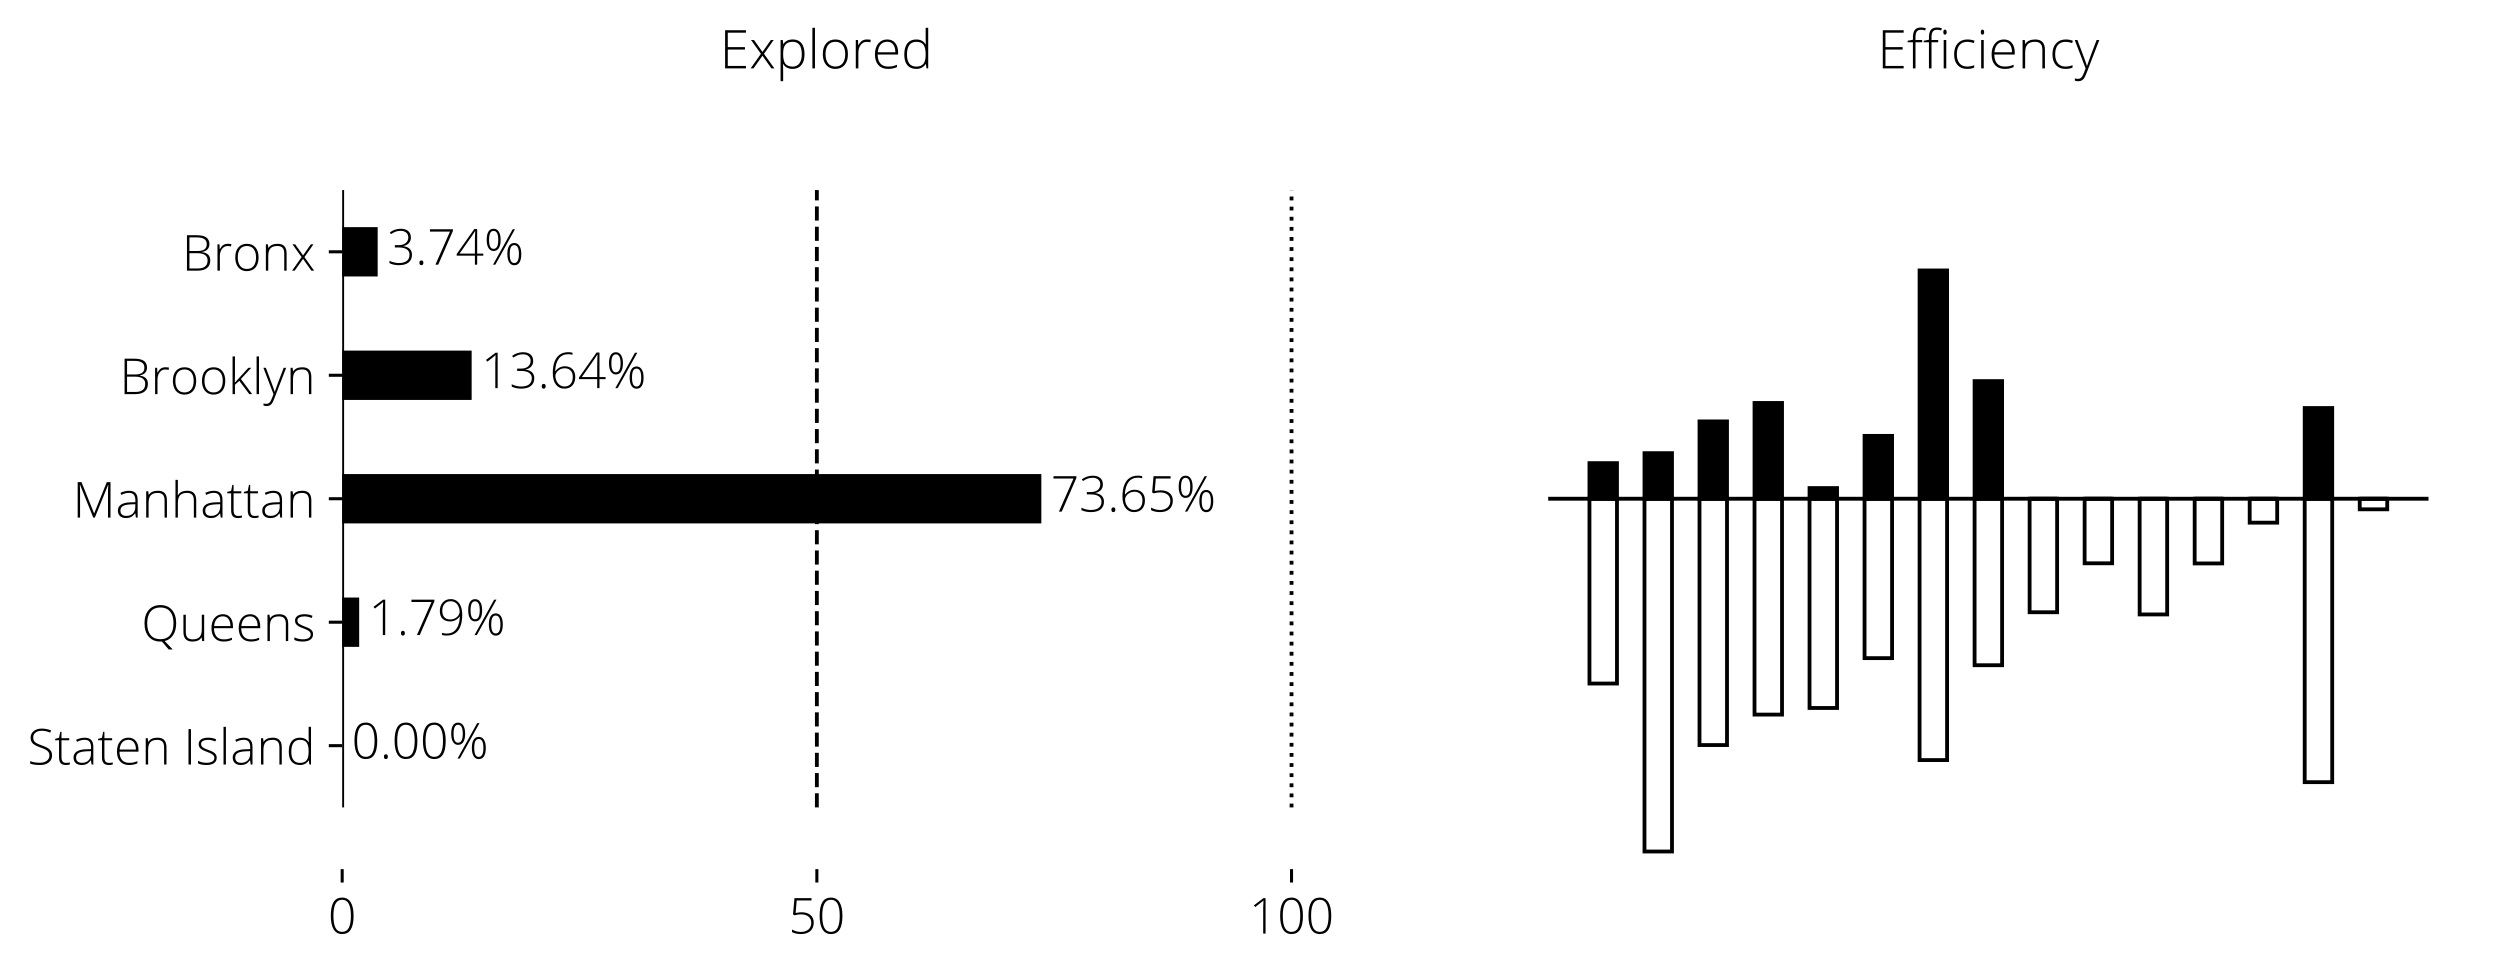
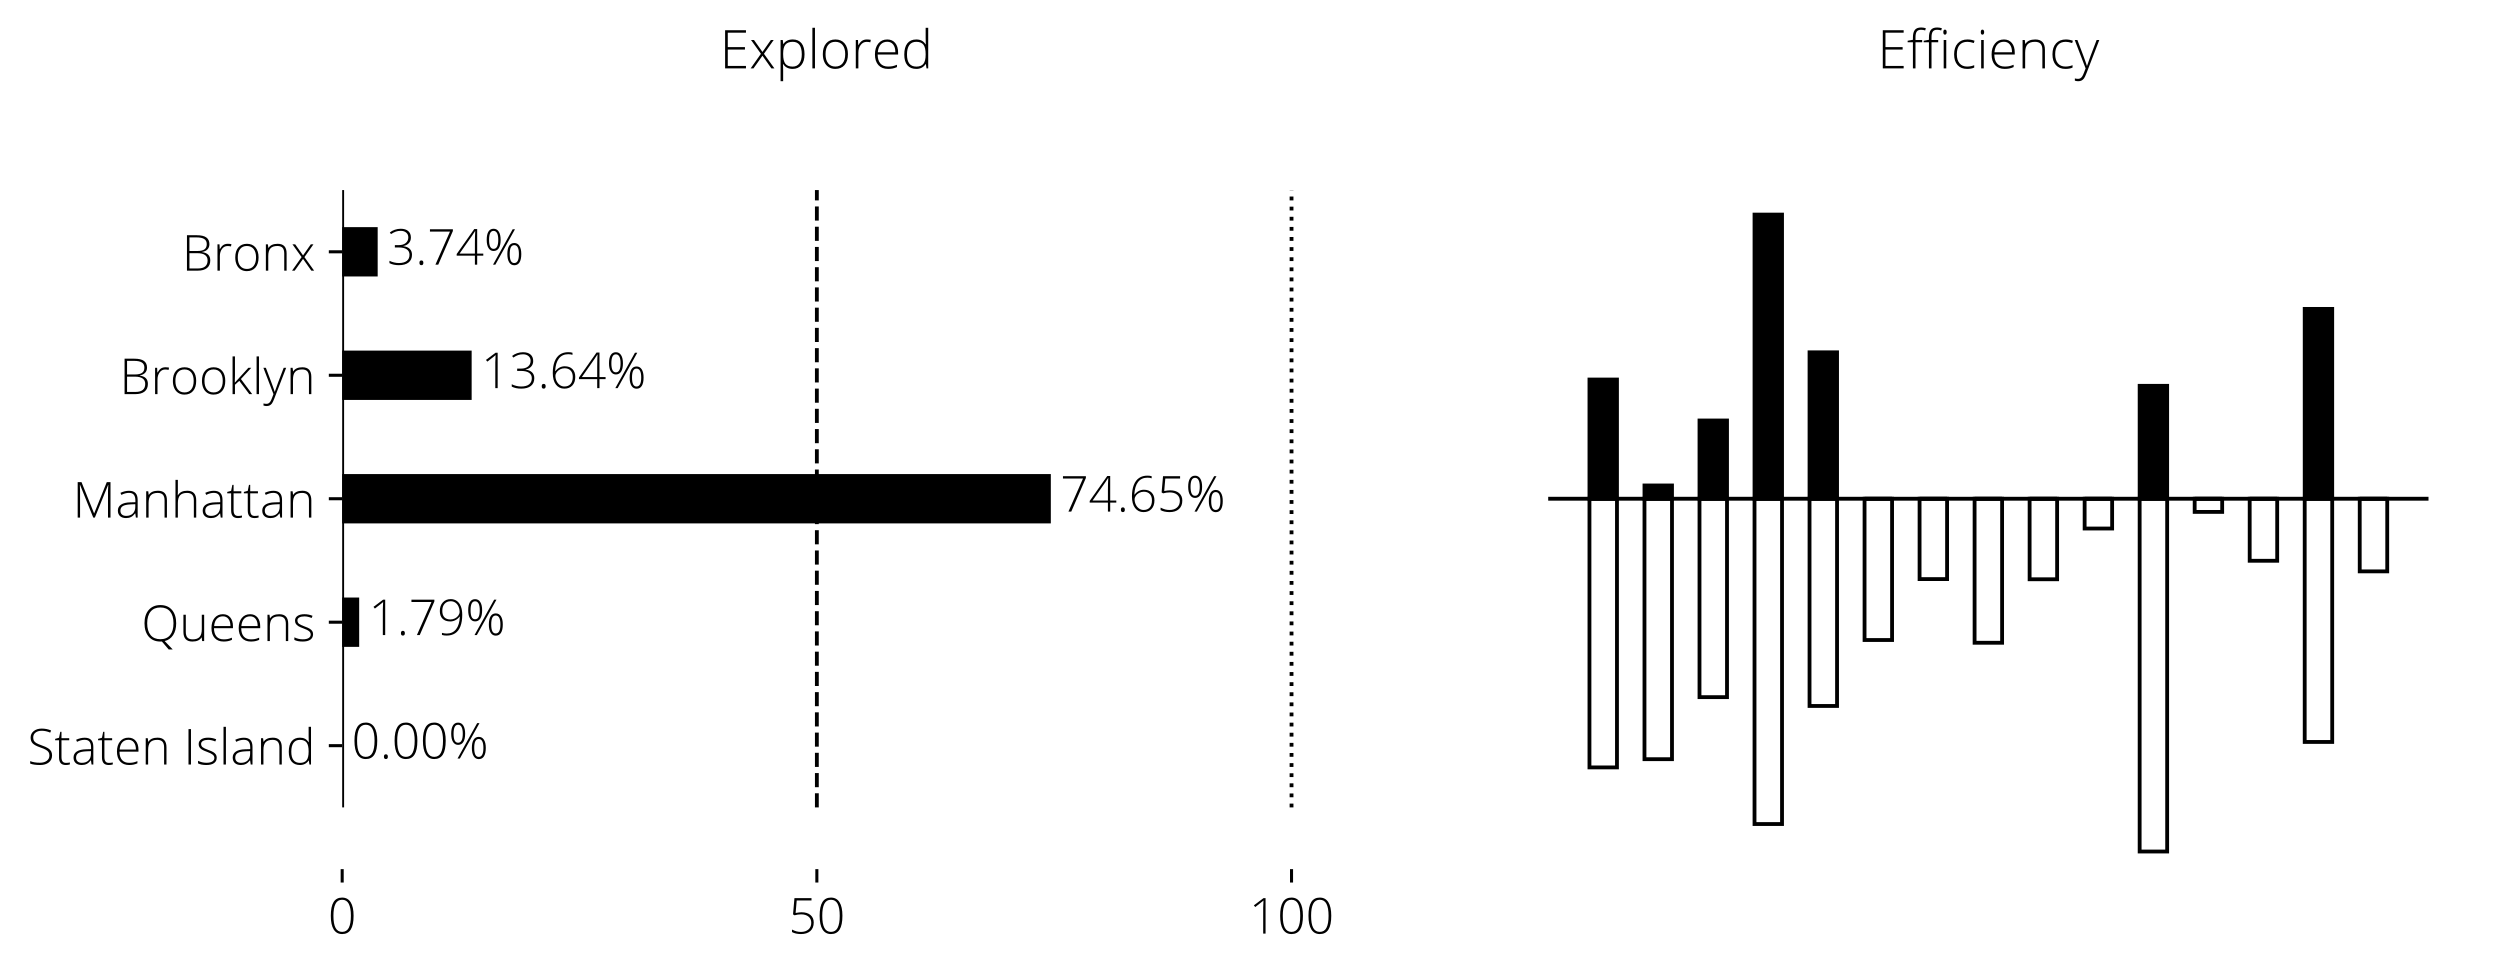
<svg xmlns="http://www.w3.org/2000/svg" xmlns:xlink="http://www.w3.org/1999/xlink" width="654.828pt" height="254.856pt" viewBox="0 0 654.828 254.856" version="1.1">
  <defs>
    <style type="text/css">*{stroke-linejoin: round; stroke-linecap: butt}</style>
  </defs>
  <g id="figure_1">
    <g id="patch_1">
      <path d="M 0 254.856  L 654.828 254.856  L 654.828 0  L 0 0  z " style="fill: #ffffff" />
    </g>
    <g id="axes_1">
      <g id="patch_2">
        <path d="M 89.628 227.654  L 343.265 227.654  L 343.265 33.614  L 89.628 33.614  L 89.628 227.654  z " style="fill: none" />
      </g>
      <g id="patch_3">
-         <path d="M 89.628 201.782  L 89.628 201.782  L 89.628 188.846  L 89.628 188.846  z " clip-path="url(#pdc3c9a7046)" />
+         <path d="M 89.628 201.782  L 89.628 201.782  L 89.628 188.846  L 89.628 188.846  z " clip-path="url(#p07457b409f)" />
      </g>
      <g id="patch_4">
-         <path d="M 89.628 169.442  L 94.08 169.442  L 94.08 156.506  L 89.628 156.506  z " clip-path="url(#pdc3c9a7046)" />
+         <path d="M 89.628 169.442  L 94.08 169.442  L 94.08 156.506  L 89.628 156.506  z " clip-path="url(#p07457b409f)" />
      </g>
      <g id="patch_5">
-         <path d="M 89.628 137.102  L 272.758 137.102  L 272.758 124.166  L 89.628 124.166  z " clip-path="url(#pdc3c9a7046)" />
+         <path d="M 89.628 137.102  L 275.245 137.102  L 275.245 124.166  L 89.628 124.166  z " clip-path="url(#p07457b409f)" />
      </g>
      <g id="patch_6">
-         <path d="M 89.628 104.762  L 123.54 104.762  L 123.54 91.826  L 89.628 91.826  z " clip-path="url(#pdc3c9a7046)" />
+         <path d="M 89.628 104.762  L 123.54 104.762  L 123.54 91.826  L 89.628 91.826  z " clip-path="url(#p07457b409f)" />
      </g>
      <g id="patch_7">
-         <path d="M 89.628 72.422  L 98.926 72.422  L 98.926 59.486  L 89.628 59.486  z " clip-path="url(#pdc3c9a7046)" />
+         <path d="M 89.628 72.422  L 98.926 72.422  L 98.926 59.486  L 89.628 59.486  z " clip-path="url(#p07457b409f)" />
      </g>
      <g id="matplotlib.axis_1">
        <g id="xtick_1">
          <g id="line2d_1">
            <defs>
-               <path id="mf86d883613" d="M 0 0  L 0 3.5  " style="stroke: #000000; stroke-width: 0.8" />
+               <path id="ma275bef04c" d="M 0 0  L 0 3.5  " style="stroke: #000000; stroke-width: 0.8" />
            </defs>
            <g>
-               <use xlink:href="#mf86d883613" x="89.628" y="227.654" style="stroke: #000000; stroke-width: 0.8" />
+               <use xlink:href="#ma275bef04c" x="89.628" y="227.654" style="stroke: #000000; stroke-width: 0.8" />
            </g>
          </g>
          <g id="text_1">
            <g transform="translate(85.91836 244.5322) scale(0.13 -0.13)">
              <defs>
                <path id="OpenSans-Light-30" d="M 3297 2297  Q 3297 1094 2930 515  Q 2563 -63 1819 -63  Q 1103 -63 731 532  Q 359 1128 359 2297  Q 359 3491 720 4066  Q 1081 4641 1819 4641  Q 2541 4641 2919 4045  Q 3297 3450 3297 2297  z M 697 2297  Q 697 1234 975 726  Q 1253 219 1819 219  Q 2409 219 2679 744  Q 2950 1269 2950 2297  Q 2950 3309 2679 3834  Q 2409 4359 1819 4359  Q 1228 4359 962 3834  Q 697 3309 697 2297  z " transform="scale(0.015625)" />
              </defs>
              <use xlink:href="#OpenSans-Light-30" />
            </g>
          </g>
        </g>
        <g id="xtick_2">
          <g id="line2d_2">
            <g>
-               <use xlink:href="#mf86d883613" x="213.96" y="227.654" style="stroke: #000000; stroke-width: 0.8" />
+               <use xlink:href="#ma275bef04c" x="213.96" y="227.654" style="stroke: #000000; stroke-width: 0.8" />
            </g>
          </g>
          <g id="text_2">
            <g transform="translate(206.5398 244.5322) scale(0.13 -0.13)">
              <defs>
                <path id="OpenSans-Light-35" d="M 1678 2747  Q 2409 2747 2829 2394  Q 3250 2041 3250 1422  Q 3250 719 2812 328  Q 2375 -63 1606 -63  Q 1266 -63 959 4  Q 653 72 447 197  L 447 519  Q 784 347 1046 280  Q 1309 213 1606 213  Q 2206 213 2568 530  Q 2931 847 2931 1388  Q 2931 1897 2578 2187  Q 2225 2478 1619 2478  Q 1213 2478 769 2356  L 581 2478  L 763 4569  L 2963 4569  L 2963 4269  L 1056 4269  L 916 2656  Q 1403 2747 1678 2747  z " transform="scale(0.015625)" />
              </defs>
              <use xlink:href="#OpenSans-Light-35" />
              <use xlink:href="#OpenSans-Light-30" x="57.08" />
            </g>
          </g>
        </g>
        <g id="xtick_3">
          <g id="line2d_3">
            <g>
-               <use xlink:href="#mf86d883613" x="338.292" y="227.654" style="stroke: #000000; stroke-width: 0.8" />
+               <use xlink:href="#ma275bef04c" x="338.292" y="227.654" style="stroke: #000000; stroke-width: 0.8" />
            </g>
          </g>
          <g id="text_3">
            <g transform="translate(327.1613 244.5322) scale(0.13 -0.13)">
              <defs>
                <path id="OpenSans-Light-31" d="M 2131 0  L 1825 0  L 1825 3328  Q 1825 3781 1863 4269  Q 1816 4222 1766 4178  Q 1716 4134 800 3419  L 622 3641  L 1863 4569  L 2131 4569  L 2131 0  z " transform="scale(0.015625)" />
              </defs>
              <use xlink:href="#OpenSans-Light-31" />
              <use xlink:href="#OpenSans-Light-30" x="57.08" />
              <use xlink:href="#OpenSans-Light-30" x="114.16" />
            </g>
          </g>
        </g>
      </g>
      <g id="matplotlib.axis_2">
        <g id="ytick_1">
          <g id="line2d_4">
            <defs>
-               <path id="m46cd24f8c4" d="M 0 0  L -3.5 0  " style="stroke: #000000; stroke-width: 0.8" />
+               <path id="m69383dd0d7" d="M 0 0  L -3.5 0  " style="stroke: #000000; stroke-width: 0.8" />
            </defs>
            <g>
-               <use xlink:href="#m46cd24f8c4" x="89.628" y="195.314" style="stroke: #000000; stroke-width: 0.8" />
+               <use xlink:href="#m69383dd0d7" x="89.628" y="195.314" style="stroke: #000000; stroke-width: 0.8" />
            </g>
          </g>
          <g id="text_4">
            <g transform="translate(7.2 200.2532) scale(0.13 -0.13)">
              <defs>
                <path id="OpenSans-Light-53" d="M 3169 1178  Q 3169 606 2748 271  Q 2328 -63 1631 -63  Q 794 -63 347 122  L 347 441  Q 841 231 1606 231  Q 2169 231 2498 489  Q 2828 747 2828 1166  Q 2828 1425 2718 1595  Q 2609 1766 2362 1906  Q 2116 2047 1638 2209  Q 938 2450 670 2729  Q 403 3009 403 3475  Q 403 3988 804 4311  Q 1206 4634 1838 4634  Q 2481 4634 3047 4391  L 2931 4116  Q 2363 4353 1844 4353  Q 1338 4353 1038 4118  Q 738 3884 738 3481  Q 738 3228 830 3065  Q 922 2903 1131 2773  Q 1341 2644 1850 2463  Q 2384 2278 2653 2104  Q 2922 1931 3045 1711  Q 3169 1491 3169 1178  z " transform="scale(0.015625)" />
                <path id="OpenSans-Light-74" d="M 1466 213  Q 1759 213 1978 263  L 1978 13  Q 1753 -63 1459 -63  Q 1009 -63 795 178  Q 581 419 581 934  L 581 3128  L 78 3128  L 78 3309  L 581 3450  L 738 4219  L 897 4219  L 897 3397  L 1894 3397  L 1894 3128  L 897 3128  L 897 978  Q 897 588 1034 400  Q 1172 213 1466 213  z " transform="scale(0.015625)" />
                <path id="OpenSans-Light-61" d="M 2631 0  L 2553 538  L 2528 538  Q 2272 209 2001 73  Q 1731 -63 1363 -63  Q 863 -63 584 193  Q 306 450 306 903  Q 306 1400 720 1675  Q 1134 1950 1919 1966  L 2566 1984  L 2566 2209  Q 2566 2694 2369 2941  Q 2172 3188 1734 3188  Q 1263 3188 756 2925  L 641 3194  Q 1200 3456 1747 3456  Q 2306 3456 2582 3165  Q 2859 2875 2859 2259  L 2859 0  L 2631 0  z M 1381 219  Q 1925 219 2239 530  Q 2553 841 2553 1394  L 2553 1728  L 1959 1703  Q 1244 1669 939 1480  Q 634 1291 634 891  Q 634 572 829 395  Q 1025 219 1381 219  z " transform="scale(0.015625)" />
                <path id="OpenSans-Light-65" d="M 1941 -63  Q 1200 -63 786 393  Q 372 850 372 1672  Q 372 2484 772 2973  Q 1172 3463 1850 3463  Q 2450 3463 2797 3044  Q 3144 2625 3144 1906  L 3144 1656  L 697 1656  Q 703 956 1023 587  Q 1344 219 1941 219  Q 2231 219 2451 259  Q 2672 300 3009 434  L 3009 153  Q 2722 28 2478 -17  Q 2234 -63 1941 -63  z M 1850 3188  Q 1359 3188 1062 2864  Q 766 2541 716 1931  L 2816 1931  Q 2816 2522 2559 2855  Q 2303 3188 1850 3188  z " transform="scale(0.015625)" />
                <path id="OpenSans-Light-6e" d="M 2938 0  L 2938 2203  Q 2938 2716 2722 2948  Q 2506 3181 2053 3181  Q 1444 3181 1161 2873  Q 878 2566 878 1875  L 878 0  L 569 0  L 569 3397  L 831 3397  L 891 2931  L 909 2931  Q 1241 3463 2088 3463  Q 3244 3463 3244 2222  L 3244 0  L 2938 0  z " transform="scale(0.015625)" />
                <path id="OpenSans-Light-20" transform="scale(0.015625)" />
                <path id="OpenSans-Light-49" d="M 647 0  L 647 4569  L 966 4569  L 966 0  L 647 0  z " transform="scale(0.015625)" />
                <path id="OpenSans-Light-73" d="M 2675 884  Q 2675 428 2328 182  Q 1981 -63 1344 -63  Q 663 -63 263 147  L 263 481  Q 775 225 1344 225  Q 1847 225 2108 392  Q 2369 559 2369 838  Q 2369 1094 2161 1269  Q 1953 1444 1478 1613  Q 969 1797 762 1930  Q 556 2063 451 2230  Q 347 2397 347 2638  Q 347 3019 667 3241  Q 988 3463 1563 3463  Q 2113 3463 2606 3256  L 2491 2975  Q 1991 3181 1563 3181  Q 1147 3181 903 3043  Q 659 2906 659 2663  Q 659 2397 848 2237  Q 1038 2078 1588 1881  Q 2047 1716 2256 1583  Q 2466 1450 2570 1281  Q 2675 1113 2675 884  z " transform="scale(0.015625)" />
                <path id="OpenSans-Light-6c" d="M 878 0  L 569 0  L 569 4863  L 878 4863  L 878 0  z " transform="scale(0.015625)" />
                <path id="OpenSans-Light-64" d="M 1813 3463  Q 2181 3463 2450 3328  Q 2719 3194 2931 2869  L 2950 2869  Q 2931 3263 2931 3641  L 2931 4863  L 3238 4863  L 3238 0  L 3034 0  L 2956 519  L 2931 519  Q 2544 -63 1819 -63  Q 1116 -63 744 375  Q 372 813 372 1650  Q 372 2531 740 2997  Q 1109 3463 1813 3463  z M 1813 3181  Q 1256 3181 976 2790  Q 697 2400 697 1656  Q 697 213 1819 213  Q 2394 213 2662 547  Q 2931 881 2931 1650  L 2931 1703  Q 2931 2491 2667 2836  Q 2403 3181 1813 3181  z " transform="scale(0.015625)" />
              </defs>
              <use xlink:href="#OpenSans-Light-53" />
              <use xlink:href="#OpenSans-Light-74" x="54.492" />
              <use xlink:href="#OpenSans-Light-61" x="87.988" />
              <use xlink:href="#OpenSans-Light-74" x="140.967" />
              <use xlink:href="#OpenSans-Light-65" x="174.463" />
              <use xlink:href="#OpenSans-Light-6e" x="229.346" />
              <use xlink:href="#OpenSans-Light-20" x="288.33" />
              <use xlink:href="#OpenSans-Light-49" x="314.307" />
              <use xlink:href="#OpenSans-Light-73" x="339.502" />
              <use xlink:href="#OpenSans-Light-6c" x="386.084" />
              <use xlink:href="#OpenSans-Light-61" x="408.691" />
              <use xlink:href="#OpenSans-Light-6e" x="461.67" />
              <use xlink:href="#OpenSans-Light-64" x="520.654" />
            </g>
          </g>
        </g>
        <g id="ytick_2">
          <g id="line2d_5">
            <g>
-               <use xlink:href="#m46cd24f8c4" x="89.628" y="162.974" style="stroke: #000000; stroke-width: 0.8" />
+               <use xlink:href="#m69383dd0d7" x="89.628" y="162.974" style="stroke: #000000; stroke-width: 0.8" />
            </g>
          </g>
          <g id="text_5">
            <g transform="translate(37.03094 167.9132) scale(0.13 -0.13)">
              <defs>
                <path id="OpenSans-Light-51" d="M 4488 2291  Q 4488 1372 4094 770  Q 3700 169 3003 0  L 4044 -1088  L 3525 -1088  L 2644 -56  L 2541 -63  L 2444 -63  Q 1491 -63 947 570  Q 403 1203 403 2297  Q 403 3388 951 4014  Q 1500 4641 2450 4641  Q 3406 4641 3947 4011  Q 4488 3381 4488 2291  z M 750 2291  Q 750 1309 1187 773  Q 1625 238 2444 238  Q 3269 238 3705 769  Q 4141 1300 4141 2291  Q 4141 3278 3705 3804  Q 3269 4331 2450 4331  Q 1634 4331 1192 3800  Q 750 3269 750 2291  z " transform="scale(0.015625)" />
                <path id="OpenSans-Light-75" d="M 838 3397  L 838 1197  Q 838 684 1053 451  Q 1269 219 1722 219  Q 2328 219 2614 525  Q 2900 831 2900 1522  L 2900 3397  L 3206 3397  L 3206 0  L 2944 0  L 2888 469  L 2869 469  Q 2538 -63 1691 -63  Q 531 -63 531 1178  L 531 3397  L 838 3397  z " transform="scale(0.015625)" />
              </defs>
              <use xlink:href="#OpenSans-Light-51" />
              <use xlink:href="#OpenSans-Light-75" x="76.416" />
              <use xlink:href="#OpenSans-Light-65" x="135.4" />
              <use xlink:href="#OpenSans-Light-65" x="190.283" />
              <use xlink:href="#OpenSans-Light-6e" x="245.166" />
              <use xlink:href="#OpenSans-Light-73" x="304.15" />
            </g>
          </g>
        </g>
        <g id="ytick_3">
          <g id="line2d_6">
            <g>
-               <use xlink:href="#m46cd24f8c4" x="89.628" y="130.634" style="stroke: #000000; stroke-width: 0.8" />
+               <use xlink:href="#m69383dd0d7" x="89.628" y="130.634" style="stroke: #000000; stroke-width: 0.8" />
            </g>
          </g>
          <g id="text_6">
            <g transform="translate(19.03406 135.5732) scale(0.13 -0.13)">
              <defs>
                <path id="OpenSans-Light-4d" d="M 2656 0  L 953 4219  L 928 4219  Q 953 3831 953 3425  L 953 0  L 647 0  L 647 4569  L 1141 4569  L 2759 550  L 2778 550  L 4397 4569  L 4878 4569  L 4878 0  L 4556 0  L 4556 3463  Q 4556 3825 4594 4213  L 4569 4213  L 2859 0  L 2656 0  z " transform="scale(0.015625)" />
                <path id="OpenSans-Light-68" d="M 2938 0  L 2938 2203  Q 2938 2716 2722 2948  Q 2506 3181 2053 3181  Q 1444 3181 1161 2873  Q 878 2566 878 1875  L 878 0  L 569 0  L 569 4863  L 878 4863  L 878 3316  L 863 2881  L 884 2881  Q 1075 3188 1365 3325  Q 1656 3463 2088 3463  Q 3244 3463 3244 2222  L 3244 0  L 2938 0  z " transform="scale(0.015625)" />
              </defs>
              <use xlink:href="#OpenSans-Light-4d" />
              <use xlink:href="#OpenSans-Light-61" x="86.279" />
              <use xlink:href="#OpenSans-Light-6e" x="139.258" />
              <use xlink:href="#OpenSans-Light-68" x="198.242" />
              <use xlink:href="#OpenSans-Light-61" x="257.227" />
              <use xlink:href="#OpenSans-Light-74" x="310.205" />
              <use xlink:href="#OpenSans-Light-74" x="343.701" />
              <use xlink:href="#OpenSans-Light-61" x="377.197" />
              <use xlink:href="#OpenSans-Light-6e" x="430.176" />
            </g>
          </g>
        </g>
        <g id="ytick_4">
          <g id="line2d_7">
            <g>
-               <use xlink:href="#m46cd24f8c4" x="89.628" y="98.294" style="stroke: #000000; stroke-width: 0.8" />
+               <use xlink:href="#m69383dd0d7" x="89.628" y="98.294" style="stroke: #000000; stroke-width: 0.8" />
            </g>
          </g>
          <g id="text_7">
            <g transform="translate(31.31703 103.2332) scale(0.13 -0.13)">
              <defs>
                <path id="OpenSans-Light-42" d="M 647 4569  L 1900 4569  Q 2747 4569 3144 4281  Q 3541 3994 3541 3413  Q 3541 3016 3298 2752  Q 3056 2488 2591 2413  L 2591 2394  Q 3138 2313 3395 2048  Q 3653 1784 3653 1313  Q 3653 681 3234 340  Q 2816 0 2047 0  L 647 0  L 647 4569  z M 966 2534  L 1972 2534  Q 2616 2534 2908 2748  Q 3200 2963 3200 3419  Q 3200 3875 2870 4081  Q 2541 4288 1888 4288  L 966 4288  L 966 2534  z M 966 2253  L 966 281  L 2041 281  Q 3309 281 3309 1313  Q 3309 2253 1972 2253  L 966 2253  z " transform="scale(0.015625)" />
                <path id="OpenSans-Light-72" d="M 1906 3463  Q 2122 3463 2369 3419  L 2309 3122  Q 2097 3175 1869 3175  Q 1434 3175 1156 2806  Q 878 2438 878 1875  L 878 0  L 569 0  L 569 3397  L 831 3397  L 863 2784  L 884 2784  Q 1094 3159 1331 3311  Q 1569 3463 1906 3463  z " transform="scale(0.015625)" />
                <path id="OpenSans-Light-6f" d="M 3378 1703  Q 3378 872 2975 404  Q 2572 -63 1863 -63  Q 1416 -63 1075 153  Q 734 369 553 772  Q 372 1175 372 1703  Q 372 2534 775 2998  Q 1178 3463 1881 3463  Q 2581 3463 2979 2992  Q 3378 2522 3378 1703  z M 697 1703  Q 697 1003 1005 611  Q 1313 219 1875 219  Q 2438 219 2745 611  Q 3053 1003 3053 1703  Q 3053 2406 2742 2793  Q 2431 3181 1869 3181  Q 1306 3181 1001 2795  Q 697 2409 697 1703  z " transform="scale(0.015625)" />
                <path id="OpenSans-Light-6b" d="M 872 1491  L 2606 3397  L 2981 3397  L 1644 1947  L 3097 0  L 2725 0  L 1434 1716  L 878 1209  L 878 0  L 569 0  L 569 4863  L 878 4863  L 878 2425  L 856 1491  L 872 1491  z " transform="scale(0.015625)" />
                <path id="OpenSans-Light-79" d="M 0 3397  L 319 3397  L 1038 1491  Q 1366 613 1453 306  L 1472 306  Q 1603 709 1900 1509  L 2619 3397  L 2938 3397  L 1416 -550  Q 1231 -1031 1106 -1200  Q 981 -1369 814 -1453  Q 647 -1538 409 -1538  Q 231 -1538 13 -1472  L 13 -1203  Q 194 -1253 403 -1253  Q 563 -1253 684 -1178  Q 806 -1103 904 -945  Q 1003 -788 1133 -445  Q 1263 -103 1300 0  L 0 3397  z " transform="scale(0.015625)" />
              </defs>
              <use xlink:href="#OpenSans-Light-42" />
              <use xlink:href="#OpenSans-Light-72" x="62.695" />
              <use xlink:href="#OpenSans-Light-6f" x="101.611" />
              <use xlink:href="#OpenSans-Light-6f" x="160.205" />
              <use xlink:href="#OpenSans-Light-6b" x="218.799" />
              <use xlink:href="#OpenSans-Light-6c" x="267.188" />
              <use xlink:href="#OpenSans-Light-79" x="289.795" />
              <use xlink:href="#OpenSans-Light-6e" x="335.693" />
            </g>
          </g>
        </g>
        <g id="ytick_5">
          <g id="line2d_8">
            <g>
-               <use xlink:href="#m46cd24f8c4" x="89.628" y="65.954" style="stroke: #000000; stroke-width: 0.8" />
+               <use xlink:href="#m69383dd0d7" x="89.628" y="65.954" style="stroke: #000000; stroke-width: 0.8" />
            </g>
          </g>
          <g id="text_8">
            <g transform="translate(47.65641 70.89317) scale(0.13 -0.13)">
              <defs>
                <path id="OpenSans-Light-78" d="M 1403 1747  L 219 3397  L 575 3397  L 1588 1966  L 2591 3397  L 2931 3397  L 1766 1747  L 3016 0  L 2656 0  L 1588 1516  L 513 0  L 172 0  L 1403 1747  z " transform="scale(0.015625)" />
              </defs>
              <use xlink:href="#OpenSans-Light-42" />
              <use xlink:href="#OpenSans-Light-72" x="62.695" />
              <use xlink:href="#OpenSans-Light-6f" x="101.611" />
              <use xlink:href="#OpenSans-Light-6e" x="160.205" />
              <use xlink:href="#OpenSans-Light-78" x="219.189" />
            </g>
          </g>
        </g>
      </g>
      <g id="LineCollection_1">
-         <path d="M 89.628 211.484  L 89.628 49.784  " clip-path="url(#pdc3c9a7046)" style="fill: none; stroke: #000000" />
+         <path d="M 89.628 211.484  L 89.628 49.784  " clip-path="url(#p07457b409f)" style="fill: none; stroke: #000000" />
      </g>
      <g id="LineCollection_2">
-         <path d="M 213.96 211.484  L 213.96 49.784  " clip-path="url(#pdc3c9a7046)" style="fill: none; stroke-dasharray: 3.7,1.6; stroke-dashoffset: 0; stroke: #000000" />
+         <path d="M 213.96 211.484  L 213.96 49.784  " clip-path="url(#p07457b409f)" style="fill: none; stroke-dasharray: 3.7,1.6; stroke-dashoffset: 0; stroke: #000000" />
      </g>
      <g id="LineCollection_3">
-         <path d="M 338.292 211.484  L 338.292 49.784  " clip-path="url(#pdc3c9a7046)" style="fill: none; stroke-dasharray: 1,1.65; stroke-dashoffset: 0; stroke: #000000" />
+         <path d="M 338.292 211.484  L 338.292 49.784  " clip-path="url(#p07457b409f)" style="fill: none; stroke-dasharray: 1,1.65; stroke-dashoffset: 0; stroke: #000000" />
      </g>
      <g id="text_9">
        <g transform="translate(92.11507 198.6911) scale(0.13 -0.13)">
          <defs>
            <path id="OpenSans-Light-2e" d="M 506 244  Q 506 550 756 550  Q 1013 550 1013 244  Q 1013 -63 756 -63  Q 506 -63 506 244  z " transform="scale(0.015625)" />
            <path id="OpenSans-Light-25" d="M 659 3206  Q 659 2625 800 2333  Q 941 2041 1241 2041  Q 1844 2041 1844 3206  Q 1844 3781 1689 4070  Q 1534 4359 1241 4359  Q 941 4359 800 4070  Q 659 3781 659 3206  z M 2150 3206  Q 2150 2500 1915 2133  Q 1681 1766 1241 1766  Q 825 1766 589 2142  Q 353 2519 353 3206  Q 353 3903 578 4268  Q 803 4634 1241 4634  Q 1675 4634 1912 4257  Q 2150 3881 2150 3206  z M 3322 1369  Q 3322 791 3462 502  Q 3603 213 3903 213  Q 4506 213 4506 1369  Q 4506 2522 3903 2522  Q 3603 2522 3462 2236  Q 3322 1950 3322 1369  z M 4813 1369  Q 4813 663 4581 295  Q 4350 -72 3909 -72  Q 3484 -72 3250 308  Q 3016 688 3016 1369  Q 3016 2072 3245 2434  Q 3475 2797 3909 2797  Q 4338 2797 4575 2422  Q 4813 2047 4813 1369  z M 4000 4569  L 1466 0  L 1166 0  L 3700 4569  L 4000 4569  z " transform="scale(0.015625)" />
          </defs>
          <use xlink:href="#OpenSans-Light-30" />
          <use xlink:href="#OpenSans-Light-2e" x="57.08" />
          <use xlink:href="#OpenSans-Light-30" x="80.859" />
          <use xlink:href="#OpenSans-Light-30" x="137.939" />
          <use xlink:href="#OpenSans-Light-25" x="195.02" />
        </g>
      </g>
      <g id="text_10">
        <g transform="translate(96.5668 166.3511) scale(0.13 -0.13)">
          <defs>
            <path id="OpenSans-Light-37" d="M 1044 0  L 2925 4269  L 341 4269  L 341 4569  L 3297 4569  L 3297 4341  L 1409 0  L 1044 0  z " transform="scale(0.015625)" />
            <path id="OpenSans-Light-39" d="M 3238 2631  Q 3238 1731 3002 1125  Q 2766 519 2314 228  Q 1863 -63 1222 -63  Q 897 -63 622 19  L 622 288  Q 756 244 945 220  Q 1134 197 1234 197  Q 2006 197 2443 755  Q 2881 1313 2931 2381  L 2894 2381  Q 2666 2081 2350 1920  Q 2034 1759 1691 1759  Q 1056 1759 701 2109  Q 347 2459 347 3103  Q 347 3791 736 4216  Q 1125 4641 1747 4641  Q 2197 4641 2534 4405  Q 2872 4169 3055 3712  Q 3238 3256 3238 2631  z M 1747 4366  Q 1253 4366 959 4033  Q 666 3700 666 3122  Q 666 2578 937 2297  Q 1209 2016 1716 2016  Q 2031 2016 2304 2156  Q 2578 2297 2739 2530  Q 2900 2763 2900 3003  Q 2900 3369 2754 3687  Q 2609 4006 2348 4186  Q 2088 4366 1747 4366  z " transform="scale(0.015625)" />
          </defs>
          <use xlink:href="#OpenSans-Light-31" />
          <use xlink:href="#OpenSans-Light-2e" x="57.08" />
          <use xlink:href="#OpenSans-Light-37" x="80.859" />
          <use xlink:href="#OpenSans-Light-39" x="137.939" />
          <use xlink:href="#OpenSans-Light-25" x="195.02" />
        </g>
      </g>
      <g id="text_11">
-         <g transform="translate(275.2442 134.0111) scale(0.13 -0.13)">
-           <defs>
-             <path id="OpenSans-Light-33" d="M 3059 3494  Q 3059 3069 2792 2778  Q 2525 2488 2075 2406  L 2075 2388  Q 2625 2319 2912 2037  Q 3200 1756 3200 1281  Q 3200 641 2764 289  Q 2328 -63 1509 -63  Q 813 -63 294 197  L 294 506  Q 556 369 882 291  Q 1209 213 1497 213  Q 2188 213 2534 492  Q 2881 772 2881 1281  Q 2881 1734 2526 1978  Q 2172 2222 1484 2222  L 991 2222  L 991 2522  L 1491 2522  Q 2059 2522 2392 2792  Q 2725 3063 2725 3525  Q 2725 3906 2454 4136  Q 2184 4366 1747 4366  Q 1406 4366 1125 4270  Q 844 4175 494 3944  L 341 4153  Q 606 4375 981 4504  Q 1356 4634 1741 4634  Q 2372 4634 2715 4336  Q 3059 4038 3059 3494  z " transform="scale(0.015625)" />
+         <g transform="translate(277.7313 134.0111) scale(0.13 -0.13)">
+           <defs>
+             <path id="OpenSans-Light-34" d="M 3566 1166  L 2778 1166  L 2778 0  L 2484 0  L 2484 1166  L 134 1166  L 134 1375  L 2400 4594  L 2778 4594  L 2778 1434  L 3566 1434  L 3566 1166  z M 2484 1434  L 2484 2741  Q 2484 3684 2528 4325  L 2503 4325  Q 2441 4209 2119 3738  L 506 1434  L 2484 1434  z " transform="scale(0.015625)" />
            <path id="OpenSans-Light-36" d="M 409 1947  Q 409 2838 651 3445  Q 894 4053 1339 4347  Q 1784 4641 2413 4641  Q 2706 4641 2950 4569  L 2950 4294  Q 2722 4378 2400 4378  Q 1628 4378 1198 3822  Q 769 3266 716 2203  L 756 2203  Q 994 2509 1300 2665  Q 1606 2822 1947 2822  Q 2588 2822 2948 2456  Q 3309 2091 3309 1447  Q 3309 747 2929 342  Q 2550 -63 1906 -63  Q 1213 -63 811 467  Q 409 997 409 1947  z M 1906 213  Q 2419 213 2703 534  Q 2988 856 2988 1453  Q 2988 1978 2706 2272  Q 2425 2566 1941 2566  Q 1622 2566 1348 2425  Q 1075 2284 912 2051  Q 750 1819 750 1575  Q 750 1228 904 908  Q 1059 588 1323 400  Q 1588 213 1906 213  z " transform="scale(0.015625)" />
          </defs>
          <use xlink:href="#OpenSans-Light-37" />
-           <use xlink:href="#OpenSans-Light-33" x="57.08" />
+           <use xlink:href="#OpenSans-Light-34" x="57.08" />
          <use xlink:href="#OpenSans-Light-2e" x="114.16" />
          <use xlink:href="#OpenSans-Light-36" x="137.939" />
          <use xlink:href="#OpenSans-Light-35" x="195.02" />
          <use xlink:href="#OpenSans-Light-25" x="252.1" />
        </g>
      </g>
      <g id="text_12">
        <g transform="translate(126.0263 101.6711) scale(0.13 -0.13)">
          <defs>
-             <path id="OpenSans-Light-34" d="M 3566 1166  L 2778 1166  L 2778 0  L 2484 0  L 2484 1166  L 134 1166  L 134 1375  L 2400 4594  L 2778 4594  L 2778 1434  L 3566 1434  L 3566 1166  z M 2484 1434  L 2484 2741  Q 2484 3684 2528 4325  L 2503 4325  Q 2441 4209 2119 3738  L 506 1434  L 2484 1434  z " transform="scale(0.015625)" />
+             <path id="OpenSans-Light-33" d="M 3059 3494  Q 3059 3069 2792 2778  Q 2525 2488 2075 2406  L 2075 2388  Q 2625 2319 2912 2037  Q 3200 1756 3200 1281  Q 3200 641 2764 289  Q 2328 -63 1509 -63  Q 813 -63 294 197  L 294 506  Q 556 369 882 291  Q 1209 213 1497 213  Q 2188 213 2534 492  Q 2881 772 2881 1281  Q 2881 1734 2526 1978  Q 2172 2222 1484 2222  L 991 2222  L 991 2522  L 1491 2522  Q 2059 2522 2392 2792  Q 2725 3063 2725 3525  Q 2725 3906 2454 4136  Q 2184 4366 1747 4366  Q 1406 4366 1125 4270  Q 844 4175 494 3944  L 341 4153  Q 606 4375 981 4504  Q 1356 4634 1741 4634  Q 2372 4634 2715 4336  Q 3059 4038 3059 3494  z " transform="scale(0.015625)" />
          </defs>
          <use xlink:href="#OpenSans-Light-31" />
          <use xlink:href="#OpenSans-Light-33" x="57.08" />
          <use xlink:href="#OpenSans-Light-2e" x="114.16" />
          <use xlink:href="#OpenSans-Light-36" x="137.939" />
          <use xlink:href="#OpenSans-Light-34" x="195.02" />
          <use xlink:href="#OpenSans-Light-25" x="252.1" />
        </g>
      </g>
      <g id="text_13">
        <g transform="translate(101.4131 69.33114) scale(0.13 -0.13)">
          <use xlink:href="#OpenSans-Light-33" />
          <use xlink:href="#OpenSans-Light-2e" x="57.08" />
          <use xlink:href="#OpenSans-Light-37" x="80.859" />
          <use xlink:href="#OpenSans-Light-34" x="137.939" />
          <use xlink:href="#OpenSans-Light-25" x="195.02" />
        </g>
      </g>
      <g id="text_14">
        <g transform="translate(188.5144 17.91219) scale(0.14 -0.14)">
          <defs>
            <path id="OpenSans-Light-45" d="M 3144 0  L 647 0  L 647 4569  L 3144 4569  L 3144 4275  L 966 4275  L 966 2547  L 3022 2547  L 3022 2253  L 966 2253  L 966 294  L 3144 294  L 3144 0  z " transform="scale(0.015625)" />
            <path id="OpenSans-Light-70" d="M 2022 -63  Q 1238 -63 878 525  L 856 525  L 866 263  Q 878 31 878 -244  L 878 -1538  L 569 -1538  L 569 3397  L 831 3397  L 891 2913  L 909 2913  Q 1259 3463 2028 3463  Q 2716 3463 3077 3011  Q 3438 2559 3438 1697  Q 3438 859 3058 398  Q 2678 -63 2022 -63  z M 2016 213  Q 2538 213 2823 600  Q 3109 988 3109 1684  Q 3109 3181 2028 3181  Q 1434 3181 1156 2854  Q 878 2528 878 1791  L 878 1691  Q 878 894 1145 553  Q 1413 213 2016 213  z " transform="scale(0.015625)" />
          </defs>
          <use xlink:href="#OpenSans-Light-45" />
          <use xlink:href="#OpenSans-Light-78" x="55.176" />
          <use xlink:href="#OpenSans-Light-70" x="104.98" />
          <use xlink:href="#OpenSans-Light-6c" x="164.502" />
          <use xlink:href="#OpenSans-Light-6f" x="187.109" />
          <use xlink:href="#OpenSans-Light-72" x="245.703" />
          <use xlink:href="#OpenSans-Light-65" x="284.619" />
          <use xlink:href="#OpenSans-Light-64" x="339.502" />
        </g>
      </g>
    </g>
    <g id="axes_2">
      <g id="patch_8">
-         <path d="M 416.329 130.634  L 423.535 130.634  L 423.535 121.309  L 416.329 121.309  z " clip-path="url(#pff5d29ba85)" style="stroke: #000000; stroke-linejoin: miter" />
+         <path d="M 416.329 130.634  L 423.535 130.634  L 423.535 99.411  L 416.329 99.411  z " clip-path="url(#pe999968dc1)" style="stroke: #000000; stroke-linejoin: miter" />
      </g>
      <g id="patch_9">
-         <path d="M 430.741 130.634  L 437.946 130.634  L 437.946 118.698  L 430.741 118.698  z " clip-path="url(#pff5d29ba85)" style="stroke: #000000; stroke-linejoin: miter" />
+         <path d="M 430.741 130.634  L 437.946 130.634  L 437.946 127.159  L 430.741 127.159  z " clip-path="url(#pe999968dc1)" style="stroke: #000000; stroke-linejoin: miter" />
      </g>
      <g id="patch_10">
-         <path d="M 445.152 130.634  L 452.357 130.634  L 452.357 110.382  L 445.152 110.382  z " clip-path="url(#pff5d29ba85)" style="stroke: #000000; stroke-linejoin: miter" />
+         <path d="M 445.152 130.634  L 452.357 130.634  L 452.357 110.14  L 445.152 110.14  z " clip-path="url(#pe999968dc1)" style="stroke: #000000; stroke-linejoin: miter" />
      </g>
      <g id="patch_11">
-         <path d="M 459.563 130.634  L 466.768 130.634  L 466.768 105.549  L 459.563 105.549  z " clip-path="url(#pff5d29ba85)" style="stroke: #000000; stroke-linejoin: miter" />
+         <path d="M 459.563 130.634  L 466.768 130.634  L 466.768 56.208  L 459.563 56.208  z " clip-path="url(#pe999968dc1)" style="stroke: #000000; stroke-linejoin: miter" />
      </g>
      <g id="patch_12">
-         <path d="M 473.974 130.634  L 481.18 130.634  L 481.18 127.842  L 473.974 127.842  z " clip-path="url(#pff5d29ba85)" style="stroke: #000000; stroke-linejoin: miter" />
+         <path d="M 473.974 130.634  L 481.18 130.634  L 481.18 92.283  L 473.974 92.283  z " clip-path="url(#pe999968dc1)" style="stroke: #000000; stroke-linejoin: miter" />
      </g>
      <g id="patch_13">
-         <path d="M 488.385 130.634  L 495.591 130.634  L 495.591 114.169  L 488.385 114.169  z " clip-path="url(#pff5d29ba85)" style="stroke: #000000; stroke-linejoin: miter" />
+         <path d="M 488.385 130.634  L 495.591 130.634  L 495.591 130.634  L 488.385 130.634  z " clip-path="url(#pe999968dc1)" style="stroke: #000000; stroke-linejoin: miter" />
      </g>
      <g id="patch_14">
-         <path d="M 502.796 130.634  L 510.002 130.634  L 510.002 70.84  L 502.796 70.84  z " clip-path="url(#pff5d29ba85)" style="stroke: #000000; stroke-linejoin: miter" />
+         <path d="M 502.796 130.634  L 510.002 130.634  L 510.002 130.634  L 502.796 130.634  z " clip-path="url(#pe999968dc1)" style="stroke: #000000; stroke-linejoin: miter" />
      </g>
      <g id="patch_15">
-         <path d="M 517.207 130.634  L 524.413 130.634  L 524.413 99.823  L 517.207 99.823  z " clip-path="url(#pff5d29ba85)" style="stroke: #000000; stroke-linejoin: miter" />
+         <path d="M 517.207 130.634  L 524.413 130.634  L 524.413 130.634  L 517.207 130.634  z " clip-path="url(#pe999968dc1)" style="stroke: #000000; stroke-linejoin: miter" />
      </g>
      <g id="patch_16">
-         <path d="M 531.619 130.634  L 538.824 130.634  L 538.824 130.634  L 531.619 130.634  z " clip-path="url(#pff5d29ba85)" style="stroke: #000000; stroke-linejoin: miter" />
+         <path d="M 531.619 130.634  L 538.824 130.634  L 538.824 130.634  L 531.619 130.634  z " clip-path="url(#pe999968dc1)" style="stroke: #000000; stroke-linejoin: miter" />
      </g>
      <g id="patch_17">
-         <path d="M 546.03 130.634  L 553.235 130.634  L 553.235 130.634  L 546.03 130.634  z " clip-path="url(#pff5d29ba85)" style="stroke: #000000; stroke-linejoin: miter" />
+         <path d="M 546.03 130.634  L 553.235 130.634  L 553.235 130.634  L 546.03 130.634  z " clip-path="url(#pe999968dc1)" style="stroke: #000000; stroke-linejoin: miter" />
      </g>
      <g id="patch_18">
-         <path d="M 560.441 130.634  L 567.647 130.634  L 567.647 130.634  L 560.441 130.634  z " clip-path="url(#pff5d29ba85)" style="stroke: #000000; stroke-linejoin: miter" />
+         <path d="M 560.441 130.634  L 567.647 130.634  L 567.647 101.059  L 560.441 101.059  z " clip-path="url(#pe999968dc1)" style="stroke: #000000; stroke-linejoin: miter" />
      </g>
      <g id="patch_19">
-         <path d="M 574.852 130.634  L 582.058 130.634  L 582.058 130.634  L 574.852 130.634  z " clip-path="url(#pff5d29ba85)" style="stroke: #000000; stroke-linejoin: miter" />
+         <path d="M 574.852 130.634  L 582.058 130.634  L 582.058 130.634  L 574.852 130.634  z " clip-path="url(#pe999968dc1)" style="stroke: #000000; stroke-linejoin: miter" />
      </g>
      <g id="patch_20">
-         <path d="M 589.263 130.634  L 596.469 130.634  L 596.469 130.634  L 589.263 130.634  z " clip-path="url(#pff5d29ba85)" style="stroke: #000000; stroke-linejoin: miter" />
+         <path d="M 589.263 130.634  L 596.469 130.634  L 596.469 130.634  L 589.263 130.634  z " clip-path="url(#pe999968dc1)" style="stroke: #000000; stroke-linejoin: miter" />
      </g>
      <g id="patch_21">
-         <path d="M 603.674 130.634  L 610.88 130.634  L 610.88 106.874  L 603.674 106.874  z " clip-path="url(#pff5d29ba85)" style="stroke: #000000; stroke-linejoin: miter" />
+         <path d="M 603.674 130.634  L 610.88 130.634  L 610.88 80.911  L 603.674 80.911  z " clip-path="url(#pe999968dc1)" style="stroke: #000000; stroke-linejoin: miter" />
      </g>
      <g id="patch_22">
-         <path d="M 618.086 130.634  L 625.291 130.634  L 625.291 130.634  L 618.086 130.634  z " clip-path="url(#pff5d29ba85)" style="stroke: #000000; stroke-linejoin: miter" />
+         <path d="M 618.086 130.634  L 625.291 130.634  L 625.291 130.634  L 618.086 130.634  z " clip-path="url(#pe999968dc1)" style="stroke: #000000; stroke-linejoin: miter" />
      </g>
      <g id="patch_23">
-         <path d="M 416.329 130.634  L 423.535 130.634  L 423.535 179.039  L 416.329 179.039  L 416.329 130.634  z " clip-path="url(#pff5d29ba85)" style="fill: none; stroke: #000000; stroke-linejoin: miter" />
+         <path d="M 416.329 130.634  L 423.535 130.634  L 423.535 201.009  L 416.329 201.009  L 416.329 130.634  z " clip-path="url(#pe999968dc1)" style="fill: none; stroke: #000000; stroke-linejoin: miter" />
      </g>
      <g id="patch_24">
-         <path d="M 430.741 130.634  L 437.946 130.634  L 437.946 223.035  L 430.741 223.035  L 430.741 130.634  z " clip-path="url(#pff5d29ba85)" style="fill: none; stroke: #000000; stroke-linejoin: miter" />
+         <path d="M 430.741 130.634  L 437.946 130.634  L 437.946 198.854  L 430.741 198.854  L 430.741 130.634  z " clip-path="url(#pe999968dc1)" style="fill: none; stroke: #000000; stroke-linejoin: miter" />
      </g>
      <g id="patch_25">
-         <path d="M 445.152 130.634  L 452.357 130.634  L 452.357 195.155  L 445.152 195.155  L 445.152 130.634  z " clip-path="url(#pff5d29ba85)" style="fill: none; stroke: #000000; stroke-linejoin: miter" />
+         <path d="M 445.152 130.634  L 452.357 130.634  L 452.357 182.603  L 445.152 182.603  L 445.152 130.634  z " clip-path="url(#pe999968dc1)" style="fill: none; stroke: #000000; stroke-linejoin: miter" />
      </g>
      <g id="patch_26">
-         <path d="M 459.563 130.634  L 466.768 130.634  L 466.768 187.174  L 459.563 187.174  L 459.563 130.634  z " clip-path="url(#pff5d29ba85)" style="fill: none; stroke: #000000; stroke-linejoin: miter" />
+         <path d="M 459.563 130.634  L 466.768 130.634  L 466.768 215.839  L 459.563 215.839  L 459.563 130.634  z " clip-path="url(#pe999968dc1)" style="fill: none; stroke: #000000; stroke-linejoin: miter" />
      </g>
      <g id="patch_27">
-         <path d="M 473.974 130.634  L 481.18 130.634  L 481.18 185.442  L 473.974 185.442  L 473.974 130.634  z " clip-path="url(#pff5d29ba85)" style="fill: none; stroke: #000000; stroke-linejoin: miter" />
+         <path d="M 473.974 130.634  L 481.18 130.634  L 481.18 184.914  L 473.974 184.914  L 473.974 130.634  z " clip-path="url(#pe999968dc1)" style="fill: none; stroke: #000000; stroke-linejoin: miter" />
      </g>
      <g id="patch_28">
-         <path d="M 488.385 130.634  L 495.591 130.634  L 495.591 172.386  L 488.385 172.386  L 488.385 130.634  z " clip-path="url(#pff5d29ba85)" style="fill: none; stroke: #000000; stroke-linejoin: miter" />
+         <path d="M 488.385 130.634  L 495.591 130.634  L 495.591 167.64  L 488.385 167.64  L 488.385 130.634  z " clip-path="url(#pe999968dc1)" style="fill: none; stroke: #000000; stroke-linejoin: miter" />
      </g>
      <g id="patch_29">
-         <path d="M 502.796 130.634  L 510.002 130.634  L 510.002 199.088  L 502.796 199.088  L 502.796 130.634  z " clip-path="url(#pff5d29ba85)" style="fill: none; stroke: #000000; stroke-linejoin: miter" />
+         <path d="M 502.796 130.634  L 510.002 130.634  L 510.002 151.682  L 502.796 151.682  L 502.796 130.634  z " clip-path="url(#pe999968dc1)" style="fill: none; stroke: #000000; stroke-linejoin: miter" />
      </g>
      <g id="patch_30">
-         <path d="M 517.207 130.634  L 524.413 130.634  L 524.413 174.243  L 517.207 174.243  L 517.207 130.634  z " clip-path="url(#pff5d29ba85)" style="fill: none; stroke: #000000; stroke-linejoin: miter" />
+         <path d="M 517.207 130.634  L 524.413 130.634  L 524.413 168.359  L 517.207 168.359  L 517.207 130.634  z " clip-path="url(#pe999968dc1)" style="fill: none; stroke: #000000; stroke-linejoin: miter" />
      </g>
      <g id="patch_31">
-         <path d="M 531.619 130.634  L 538.824 130.634  L 538.824 160.365  L 531.619 160.365  L 531.619 130.634  z " clip-path="url(#pff5d29ba85)" style="fill: none; stroke: #000000; stroke-linejoin: miter" />
+         <path d="M 531.619 130.634  L 538.824 130.634  L 538.824 151.728  L 531.619 151.728  L 531.619 130.634  z " clip-path="url(#pe999968dc1)" style="fill: none; stroke: #000000; stroke-linejoin: miter" />
      </g>
      <g id="patch_32">
-         <path d="M 546.03 130.634  L 553.235 130.634  L 553.235 147.544  L 546.03 147.544  L 546.03 130.634  z " clip-path="url(#pff5d29ba85)" style="fill: none; stroke: #000000; stroke-linejoin: miter" />
+         <path d="M 546.03 130.634  L 553.235 130.634  L 553.235 138.436  L 546.03 138.436  L 546.03 130.634  z " clip-path="url(#pe999968dc1)" style="fill: none; stroke: #000000; stroke-linejoin: miter" />
      </g>
      <g id="patch_33">
-         <path d="M 560.441 130.634  L 567.647 130.634  L 567.647 160.942  L 560.441 160.942  L 560.441 130.634  z " clip-path="url(#pff5d29ba85)" style="fill: none; stroke: #000000; stroke-linejoin: miter" />
+         <path d="M 560.441 130.634  L 567.647 130.634  L 567.647 223.037  L 560.441 223.037  L 560.441 130.634  z " clip-path="url(#pe999968dc1)" style="fill: none; stroke: #000000; stroke-linejoin: miter" />
      </g>
      <g id="patch_34">
-         <path d="M 574.852 130.634  L 582.058 130.634  L 582.058 147.581  L 574.852 147.581  L 574.852 130.634  z " clip-path="url(#pff5d29ba85)" style="fill: none; stroke: #000000; stroke-linejoin: miter" />
+         <path d="M 574.852 130.634  L 582.058 130.634  L 582.058 134.084  L 574.852 134.084  L 574.852 130.634  z " clip-path="url(#pe999968dc1)" style="fill: none; stroke: #000000; stroke-linejoin: miter" />
      </g>
      <g id="patch_35">
-         <path d="M 589.263 130.634  L 596.469 130.634  L 596.469 136.902  L 589.263 136.902  L 589.263 130.634  z " clip-path="url(#pff5d29ba85)" style="fill: none; stroke: #000000; stroke-linejoin: miter" />
+         <path d="M 589.263 130.634  L 596.469 130.634  L 596.469 146.884  L 589.263 146.884  L 589.263 130.634  z " clip-path="url(#pe999968dc1)" style="fill: none; stroke: #000000; stroke-linejoin: miter" />
      </g>
      <g id="patch_36">
-         <path d="M 603.674 130.634  L 610.88 130.634  L 610.88 204.871  L 603.674 204.871  L 603.674 130.634  z " clip-path="url(#pff5d29ba85)" style="fill: none; stroke: #000000; stroke-linejoin: miter" />
+         <path d="M 603.674 130.634  L 610.88 130.634  L 610.88 194.341  L 603.674 194.341  L 603.674 130.634  z " clip-path="url(#pe999968dc1)" style="fill: none; stroke: #000000; stroke-linejoin: miter" />
      </g>
      <g id="patch_37">
-         <path d="M 618.086 130.634  L 625.291 130.634  L 625.291 133.406  L 618.086 133.406  L 618.086 130.634  z " clip-path="url(#pff5d29ba85)" style="fill: none; stroke: #000000; stroke-linejoin: miter" />
+         <path d="M 618.086 130.634  L 625.291 130.634  L 625.291 149.66  L 618.086 149.66  L 618.086 130.634  z " clip-path="url(#pe999968dc1)" style="fill: none; stroke: #000000; stroke-linejoin: miter" />
      </g>
      <g id="LineCollection_4">
-         <path d="M 405.521 130.634  L 636.1 130.634  " clip-path="url(#pff5d29ba85)" style="fill: none; stroke: #000000" />
+         <path d="M 405.521 130.634  L 636.1 130.634  " clip-path="url(#pe999968dc1)" style="fill: none; stroke: #000000" />
      </g>
      <g id="text_15">
        <g transform="translate(491.7482 17.91219) scale(0.14 -0.14)">
          <defs>
            <path id="OpenSans-Light-66" d="M 1831 3128  L 1031 3128  L 1031 0  L 722 0  L 722 3128  L 91 3128  L 91 3309  L 722 3425  L 722 3688  Q 722 4313 951 4605  Q 1181 4897 1703 4897  Q 1984 4897 2266 4813  L 2194 4544  Q 1944 4622 1697 4622  Q 1334 4622 1182 4408  Q 1031 4194 1031 3713  L 1031 3397  L 1831 3397  L 1831 3128  z " transform="scale(0.015625)" />
            <path id="OpenSans-Light-69" d="M 878 0  L 569 0  L 569 3397  L 878 3397  L 878 0  z M 525 4341  Q 525 4641 722 4641  Q 819 4641 873 4562  Q 928 4484 928 4341  Q 928 4200 873 4119  Q 819 4038 722 4038  Q 525 4038 525 4341  z " transform="scale(0.015625)" />
            <path id="OpenSans-Light-63" d="M 1925 -63  Q 1197 -63 784 396  Q 372 856 372 1678  Q 372 2522 800 2992  Q 1228 3463 1972 3463  Q 2413 3463 2816 3309  L 2731 3034  Q 2291 3181 1966 3181  Q 1341 3181 1019 2795  Q 697 2409 697 1684  Q 697 997 1019 608  Q 1341 219 1919 219  Q 2381 219 2778 384  L 2778 97  Q 2453 -63 1925 -63  z " transform="scale(0.015625)" />
          </defs>
          <use xlink:href="#OpenSans-Light-45" />
          <use xlink:href="#OpenSans-Light-66" x="55.176" />
          <use xlink:href="#OpenSans-Light-66" x="85.156" />
          <use xlink:href="#OpenSans-Light-69" x="115.137" />
          <use xlink:href="#OpenSans-Light-63" x="137.744" />
          <use xlink:href="#OpenSans-Light-69" x="185.254" />
          <use xlink:href="#OpenSans-Light-65" x="207.861" />
          <use xlink:href="#OpenSans-Light-6e" x="262.744" />
          <use xlink:href="#OpenSans-Light-63" x="321.729" />
          <use xlink:href="#OpenSans-Light-79" x="369.238" />
        </g>
      </g>
    </g>
  </g>
  <defs>
-     <clipPath id="pdc3c9a7046">
+     <clipPath id="p07457b409f">
      <rect x="89.628" y="33.614" width="253.636" height="194.04" />
    </clipPath>
-     <clipPath id="pff5d29ba85">
+     <clipPath id="pe999968dc1">
      <rect x="393.992" y="33.614" width="253.636" height="194.04" />
    </clipPath>
  </defs>
</svg>
